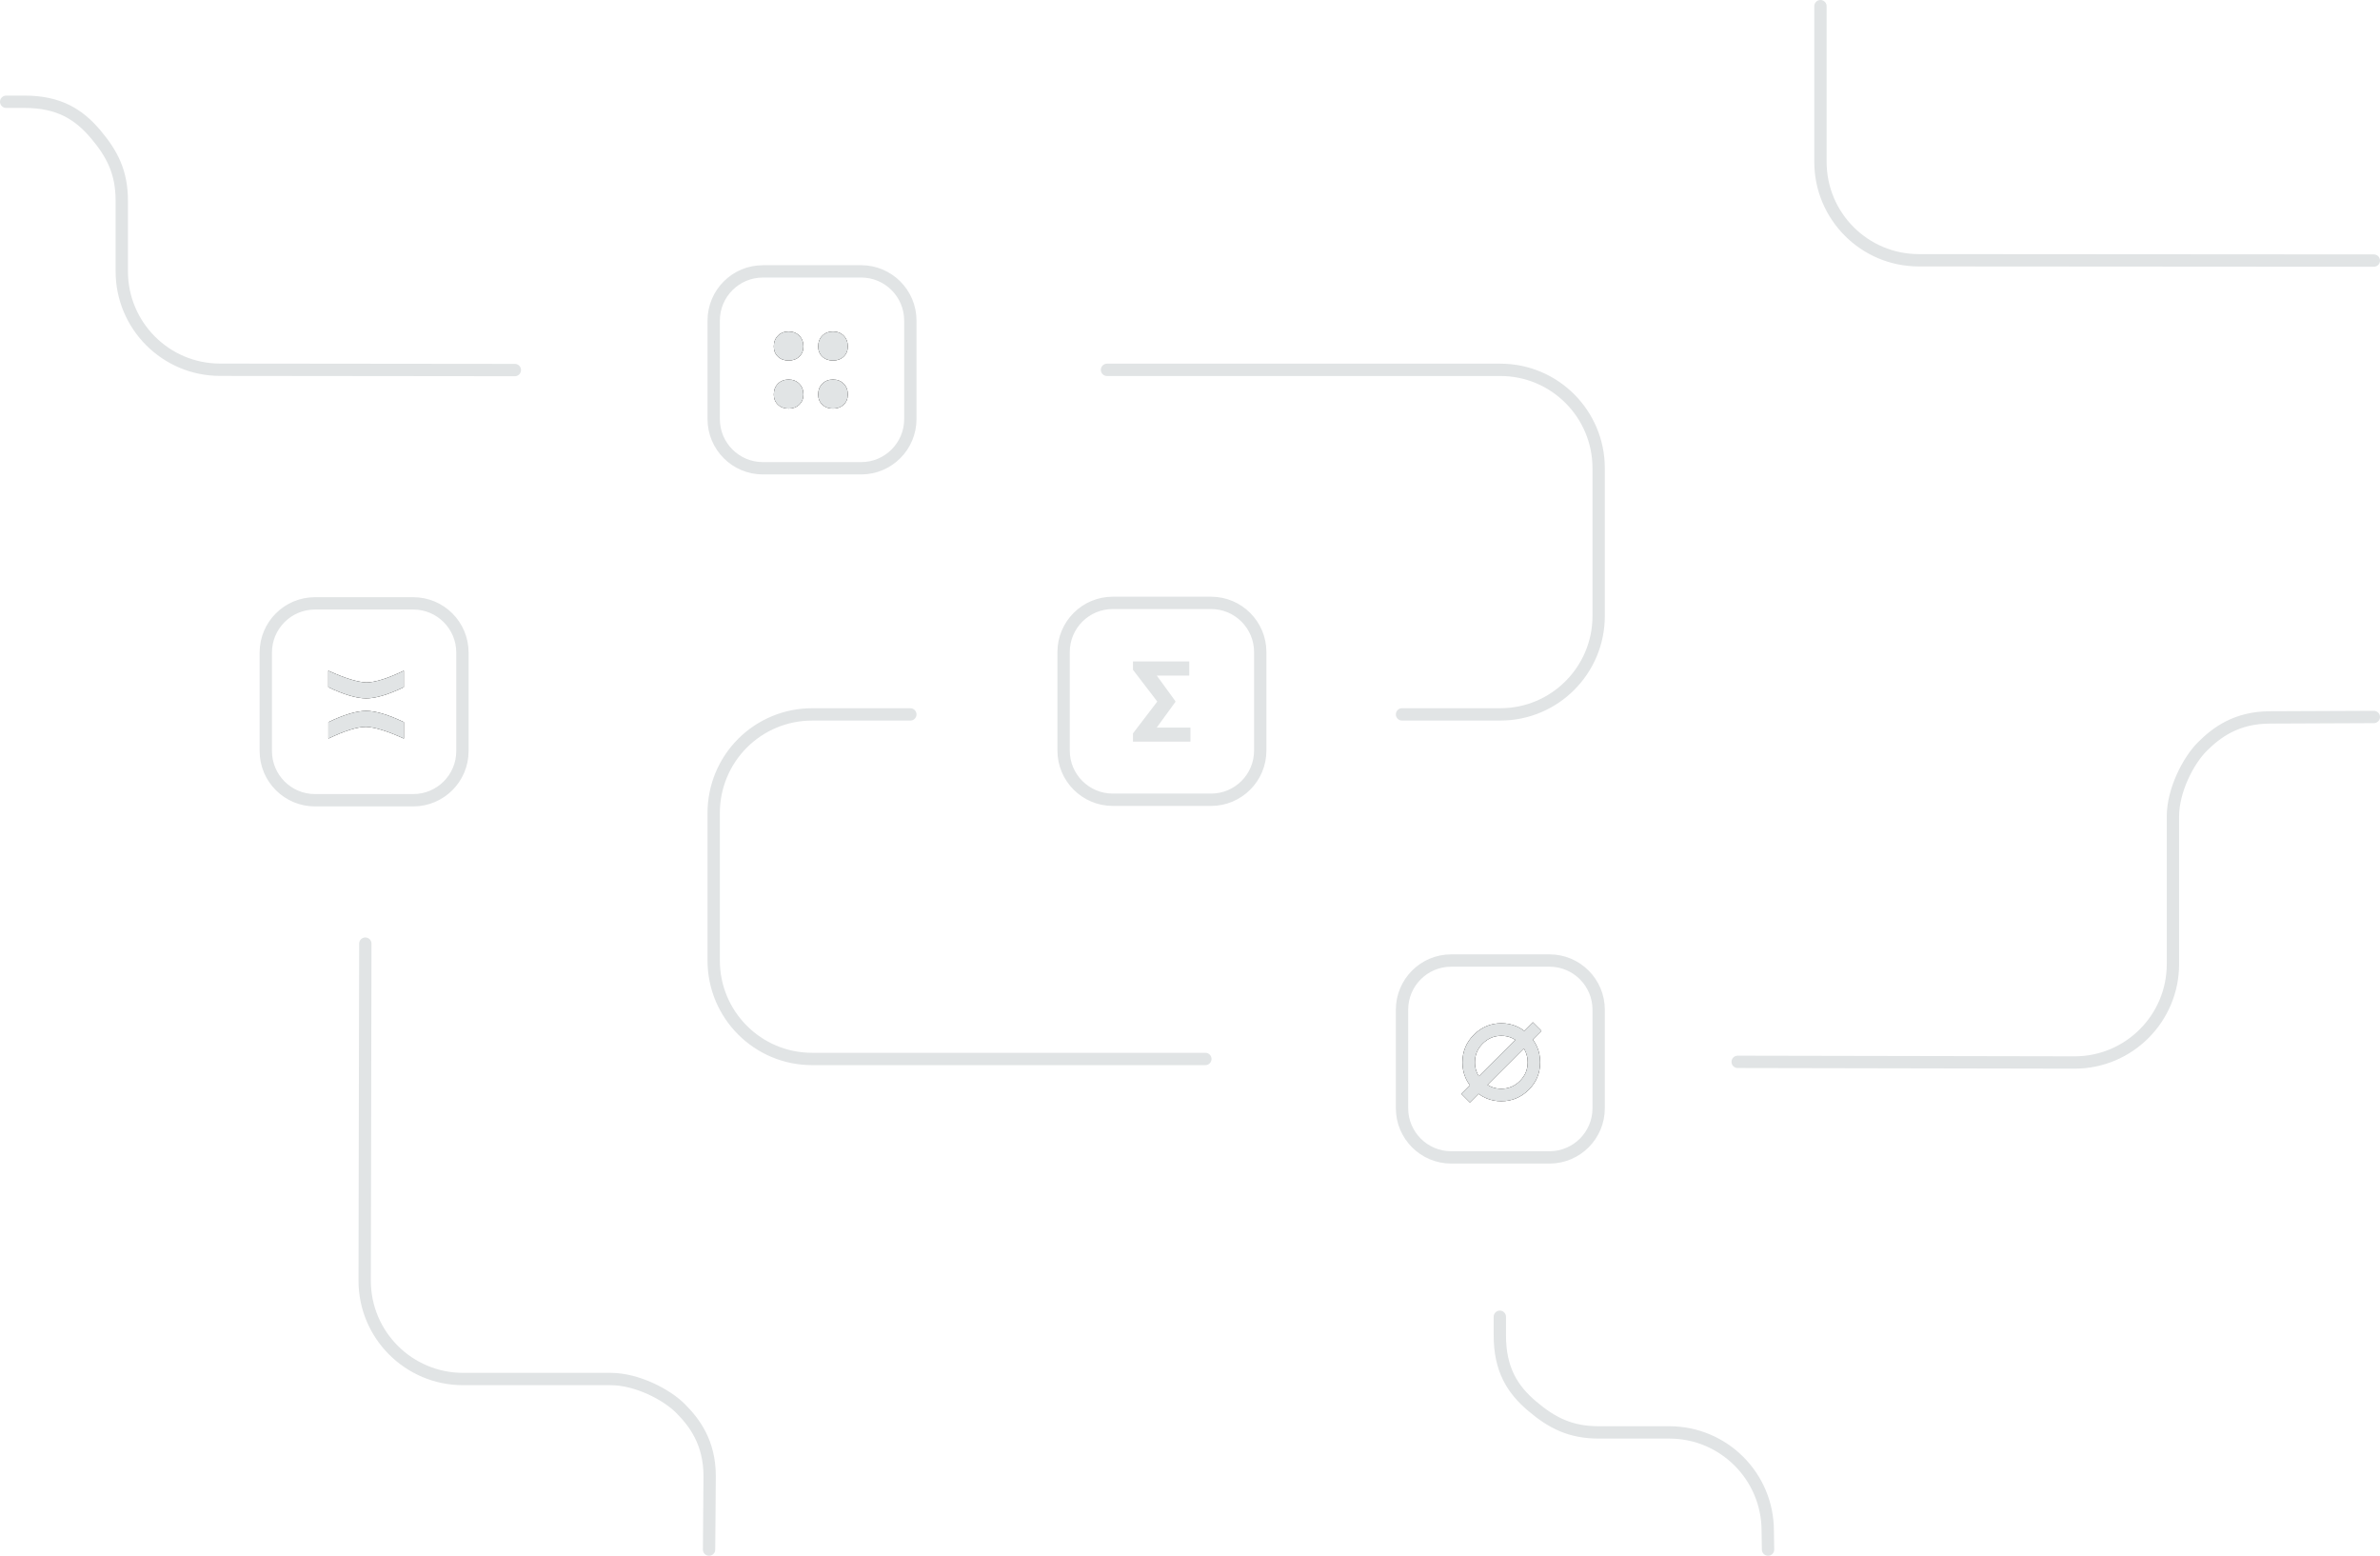
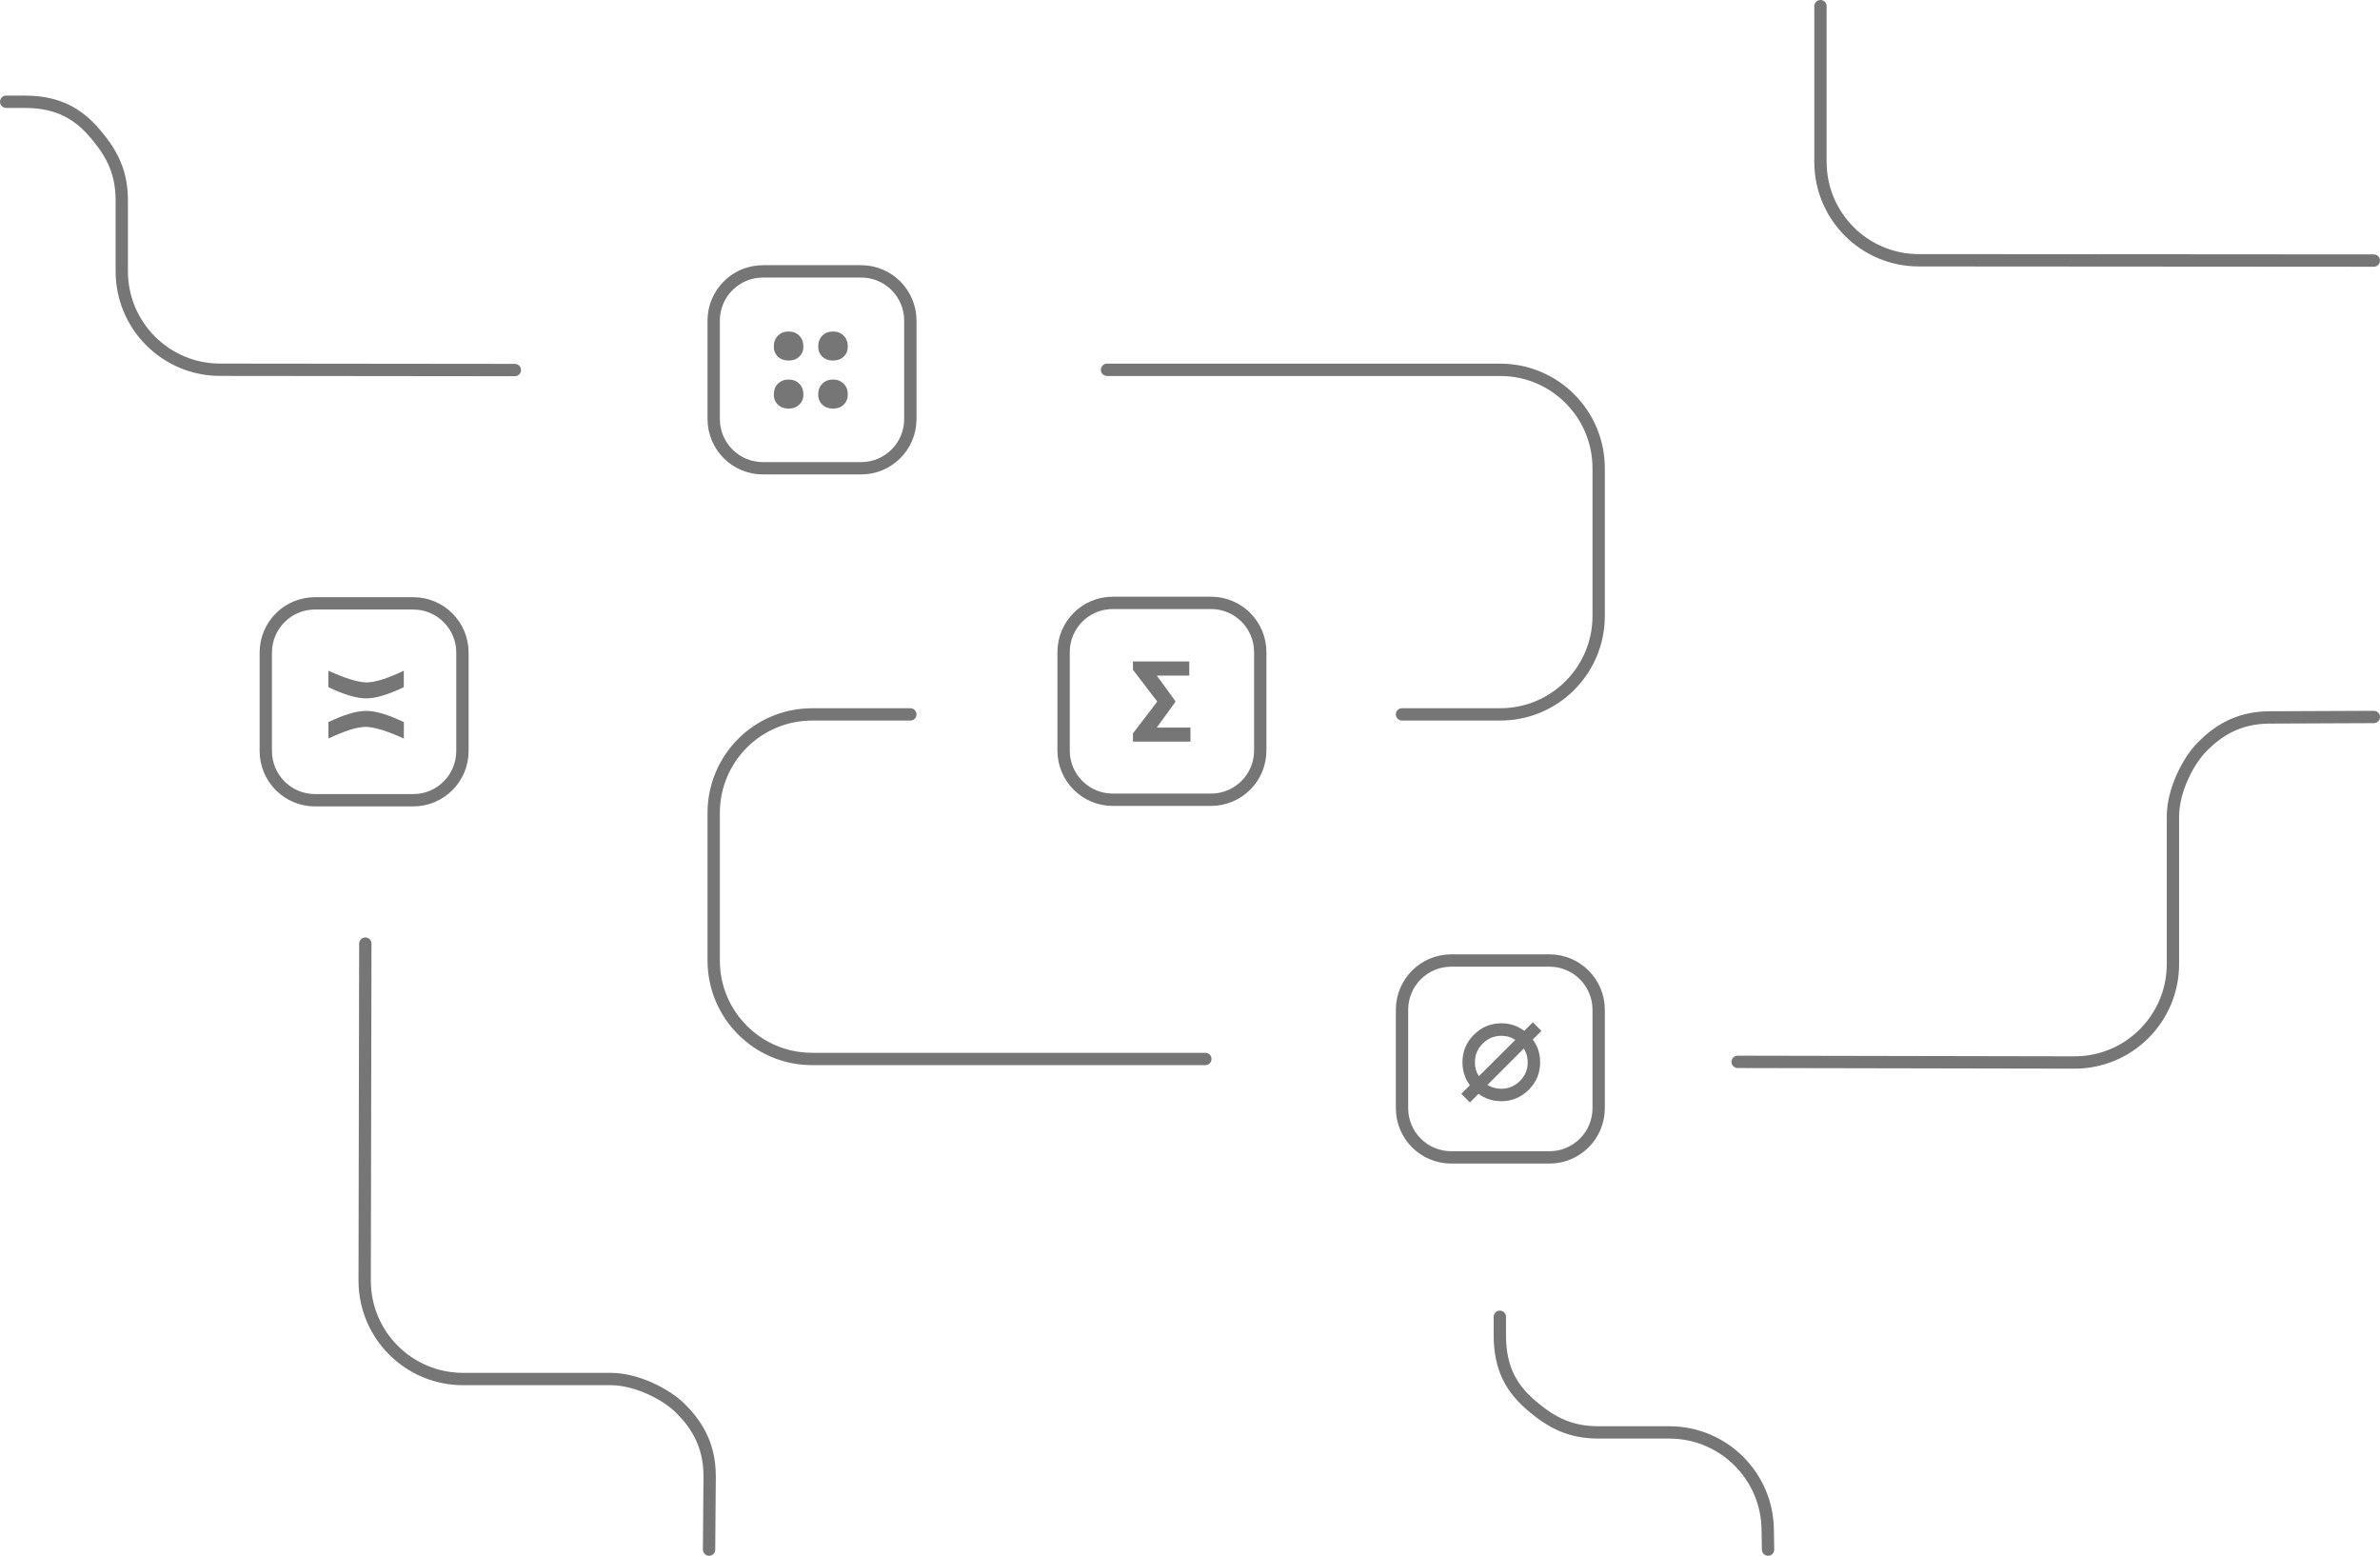
<svg xmlns="http://www.w3.org/2000/svg" width="1544" height="1009">
  <g fill="none" fill-rule="evenodd">
-     <path d="M941.44 622.957h63.785c17.614 0 31.893 14.292 31.893 31.921v63.843c0 17.63-14.279 31.92-31.893 31.92H941.44c-17.614 0-31.893-14.29-31.893-31.92v-63.843c0-17.63 14.279-31.921 31.893-31.921h0ZM204.321 391.315h63.786c17.614 0 31.893 14.292 31.893 31.921v63.843c0 17.63-14.279 31.921-31.893 31.921h-63.786c-17.614 0-31.893-14.292-31.893-31.921v-63.843c0-17.63 14.28-31.92 31.893-31.92h0ZM721.893 391h63.786c17.614 0 31.893 14.292 31.893 31.921v63.843c0 17.63-14.28 31.92-31.893 31.92h-63.786c-17.614 0-31.893-14.29-31.893-31.92V422.92c0-17.63 14.279-31.921 31.893-31.921h0ZM494.893 176h63.786c17.614 0 31.893 14.292 31.893 31.921v63.858c0 17.63-14.28 31.92-31.893 31.92h-63.786c-17.614 0-31.893-14.29-31.893-31.92v-63.843c0-17.63 14.279-31.921 31.893-31.921V176h0ZM718.159 239.857h255.174c35.228 0 63.785 28.584 63.785 63.843v95.779c0 35.259-28.557 63.842-63.785 63.842h-63.786M781.96 686.8H526.786c-35.228 0-63.786-28.584-63.786-63.843v-95.779c0-16.932 6.72-33.17 18.682-45.143a63.757 63.757 0 0 1 45.104-18.7h63.786M1540 169l-295.214-.2c-35.228 0-63.786-28.584-63.786-63.843V4M334 240l-191.214-.2C107.558 239.8 79 211.215 79 175.956v-45.779C79 112 73 100 62 87 51 74 38 66 16 66H4M1147 1005l-.2-12.214c0-35.228-28.584-63.786-63.843-63.786h-45.779C1019 929 1007 923 994 912c-13-11-21-24-21-46v-12M237 612l-.42 218.594c0 35.228 28.583 63.786 63.843 63.786H396.2c16.932 0 36.179 10 45.179 19s19 22 19 44L460 1005M1127.29 688.67l218.594.42c35.228 0 63.786-28.584 63.786-63.843v-95.779c0-16.932 10-36.178 19-45.178s22-19 44-19L1540 465" stroke="#E1E4E5" stroke-width="8" stroke-linecap="round" stroke-linejoin="round" />
-     <g fill-rule="nonzero">
-       <path d="M237.546 452.945c6.175 0 14.311-2.424 24.408-7.271V435c-10.56 5.065-18.696 7.597-24.408 7.597-5.68-.217-13.863-2.75-24.546-7.597v10.674c10.189 4.847 18.371 7.27 24.546 7.27ZM262 479v-10.674c-10.158-4.847-18.325-7.27-24.5-7.27-6.175 0-14.326 2.423-24.454 7.27V479c10.59-5.065 18.742-7.597 24.454-7.597 5.681.217 13.848 2.75 24.5 7.597Z" fill="#000" />
-       <path d="M237.546 452.945c6.175 0 14.311-2.424 24.408-7.271V435c-10.56 5.065-18.696 7.597-24.408 7.597-5.68-.217-13.863-2.75-24.546-7.597v10.674c10.189 4.847 18.371 7.27 24.546 7.27ZM262 479v-10.674c-10.158-4.847-18.325-7.27-24.5-7.27-6.175 0-14.326 2.423-24.454 7.27V479c10.59-5.065 18.742-7.597 24.454-7.597 5.681.217 13.848 2.75 24.5 7.597Z" fill="#E1E4E5" />
-     </g>
-     <g fill-rule="nonzero">
-       <path d="M540.4 233.846c2.816 0 5.12-.85 6.912-2.548 1.792-1.699 2.688-3.894 2.688-6.586 0-2.885-.896-5.225-2.688-7.02-1.792-1.795-4.096-2.692-6.912-2.692s-5.12.897-6.912 2.692c-1.792 1.795-2.688 4.135-2.688 7.02 0 2.692.896 4.887 2.688 6.586 1.792 1.699 4.096 2.548 6.912 2.548Zm-28.8 0c2.816 0 5.12-.85 6.912-2.548 1.792-1.699 2.688-3.894 2.688-6.586 0-2.885-.896-5.225-2.688-7.02-1.792-1.795-4.096-2.692-6.912-2.692s-5.12.897-6.912 2.692c-1.792 1.795-2.688 4.135-2.688 7.02 0 2.692.896 4.887 2.688 6.586 1.792 1.699 4.096 2.548 6.912 2.548Zm0 31.154c2.816 0 5.12-.85 6.912-2.548 1.792-1.699 2.688-3.894 2.688-6.587 0-2.884-.896-5.224-2.688-7.019-1.792-1.795-4.096-2.692-6.912-2.692s-5.12.897-6.912 2.692c-1.792 1.795-2.688 4.135-2.688 7.02 0 2.692.896 4.887 2.688 6.586 1.792 1.699 4.096 2.548 6.912 2.548Zm28.8 0c2.816 0 5.12-.85 6.912-2.548 1.792-1.699 2.688-3.894 2.688-6.587 0-2.884-.896-5.224-2.688-7.019-1.792-1.795-4.096-2.692-6.912-2.692s-5.12.897-6.912 2.692c-1.792 1.795-2.688 4.135-2.688 7.02 0 2.692.896 4.887 2.688 6.586 1.792 1.699 4.096 2.548 6.912 2.548Z" fill="#000" />
-       <path d="M540.4 233.846c2.816 0 5.12-.85 6.912-2.548 1.792-1.699 2.688-3.894 2.688-6.586 0-2.885-.896-5.225-2.688-7.02-1.792-1.795-4.096-2.692-6.912-2.692s-5.12.897-6.912 2.692c-1.792 1.795-2.688 4.135-2.688 7.02 0 2.692.896 4.887 2.688 6.586 1.792 1.699 4.096 2.548 6.912 2.548Zm-28.8 0c2.816 0 5.12-.85 6.912-2.548 1.792-1.699 2.688-3.894 2.688-6.586 0-2.885-.896-5.225-2.688-7.02-1.792-1.795-4.096-2.692-6.912-2.692s-5.12.897-6.912 2.692c-1.792 1.795-2.688 4.135-2.688 7.02 0 2.692.896 4.887 2.688 6.586 1.792 1.699 4.096 2.548 6.912 2.548Zm0 31.154c2.816 0 5.12-.85 6.912-2.548 1.792-1.699 2.688-3.894 2.688-6.587 0-2.884-.896-5.224-2.688-7.019-1.792-1.795-4.096-2.692-6.912-2.692s-5.12.897-6.912 2.692c-1.792 1.795-2.688 4.135-2.688 7.02 0 2.692.896 4.887 2.688 6.586 1.792 1.699 4.096 2.548 6.912 2.548Zm28.8 0c2.816 0 5.12-.85 6.912-2.548 1.792-1.699 2.688-3.894 2.688-6.587 0-2.884-.896-5.224-2.688-7.019-1.792-1.795-4.096-2.692-6.912-2.692s-5.12.897-6.912 2.692c-1.792 1.795-2.688 4.135-2.688 7.02 0 2.692.896 4.887 2.688 6.586 1.792 1.699 4.096 2.548 6.912 2.548Z" fill="#E1E4E5" />
-     </g>
-     <g fill-rule="nonzero">
-       <path d="m953.59 715 5.59-5.59a23.721 23.721 0 0 0 5.12 2.912c2.975 1.253 6.193 1.88 9.653 1.88 3.46 0 6.678-.627 9.653-1.88 2.975-1.252 5.7-3.1 8.174-5.542 2.474-2.474 4.321-5.199 5.542-8.174 1.222-2.975 1.832-6.17 1.832-9.583 0-3.507-.61-6.748-1.832-9.723a25.309 25.309 0 0 0-2.912-5.12l5.59-5.59-5.59-5.59-5.59 5.59a23.675 23.675 0 0 0-5.214-3.053c-2.975-1.253-6.193-1.88-9.653-1.88-3.46 0-6.678.627-9.653 1.88-2.975 1.252-5.7 3.116-8.174 5.59-2.473 2.473-4.321 5.198-5.542 8.173-1.222 2.975-1.832 6.216-1.832 9.723 0 3.414.61 6.608 1.832 9.583a22.315 22.315 0 0 0 3.006 5.214l-5.59 5.59 5.59 5.59Zm5.825-17.005a12.622 12.622 0 0 1-1.316-2.49c-.845-2.003-1.268-4.164-1.268-6.482 0-2.41.415-4.619 1.245-6.623.83-2.004 2.09-3.852 3.781-5.543 1.66-1.66 3.508-2.928 5.543-3.805 2.036-.845 4.22-1.268 6.553-1.268s4.517.423 6.553 1.268c.877.376 1.722.83 2.536 1.363l-23.627 23.58Zm14.538 8.127c-2.333 0-4.517-.423-6.553-1.268a19.31 19.31 0 0 1-2.395-1.269l23.58-23.58c.47.782.877 1.581 1.222 2.395.845 2.004 1.268 4.212 1.268 6.623 0 2.318-.415 4.479-1.245 6.483-.83 2.004-2.09 3.852-3.781 5.543-1.66 1.66-3.508 2.928-5.543 3.805-2.036.845-4.22 1.268-6.553 1.268Z" fill="#000" />
-       <path d="m953.59 715 5.59-5.59a23.721 23.721 0 0 0 5.12 2.912c2.975 1.253 6.193 1.88 9.653 1.88 3.46 0 6.678-.627 9.653-1.88 2.975-1.252 5.7-3.1 8.174-5.542 2.474-2.474 4.321-5.199 5.542-8.174 1.222-2.975 1.832-6.17 1.832-9.583 0-3.507-.61-6.748-1.832-9.723a25.309 25.309 0 0 0-2.912-5.12l5.59-5.59-5.59-5.59-5.59 5.59a23.675 23.675 0 0 0-5.214-3.053c-2.975-1.253-6.193-1.88-9.653-1.88-3.46 0-6.678.627-9.653 1.88-2.975 1.252-5.7 3.116-8.174 5.59-2.473 2.473-4.321 5.198-5.542 8.173-1.222 2.975-1.832 6.216-1.832 9.723 0 3.414.61 6.608 1.832 9.583a22.315 22.315 0 0 0 3.006 5.214l-5.59 5.59 5.59 5.59Zm5.825-17.005a12.622 12.622 0 0 1-1.316-2.49c-.845-2.003-1.268-4.164-1.268-6.482 0-2.41.415-4.619 1.245-6.623.83-2.004 2.09-3.852 3.781-5.543 1.66-1.66 3.508-2.928 5.543-3.805 2.036-.845 4.22-1.268 6.553-1.268s4.517.423 6.553 1.268c.877.376 1.722.83 2.536 1.363l-23.627 23.58Zm14.538 8.127c-2.333 0-4.517-.423-6.553-1.268a19.31 19.31 0 0 1-2.395-1.269l23.58-23.58c.47.782.877 1.581 1.222 2.395.845 2.004 1.268 4.212 1.268 6.623 0 2.318-.415 4.479-1.245 6.483-.83 2.004-2.09 3.852-3.781 5.543-1.66 1.66-3.508 2.928-5.543 3.805-2.036.845-4.22 1.268-6.553 1.268Z" fill="#E1E4E5" />
-     </g>
-     <path d="M772.292 471.9v9.1h-33.086v-9.1h33.086Zm-.765-42.9v9.151h-31.149V429h31.15Zm-9.023 25.72v.535L743.794 481H735v-5.353L750.778 455 735 434.404V429h8.794l18.71 25.72Z" fill="#E1E4E5" fill-rule="nonzero" />
+     <path stroke="#767676" stroke-width="8" stroke-linecap="round" stroke-linejoin="round" d="M941.44 622.957h63.785c17.614 0 31.893 14.292 31.893 31.921v63.843c0 17.63-14.279 31.92-31.893 31.92H941.44c-17.614 0-31.893-14.29-31.893-31.92v-63.843c0-17.63 14.279-31.921 31.893-31.921h0ZM204.321 391.315h63.786c17.614 0 31.893 14.292 31.893 31.921v63.843c0 17.63-14.279 31.921-31.893 31.921h-63.786c-17.614 0-31.893-14.292-31.893-31.921v-63.843c0-17.63 14.28-31.92 31.893-31.92h0ZM721.893 391h63.786c17.614 0 31.893 14.292 31.893 31.921v63.843c0 17.63-14.28 31.92-31.893 31.92h-63.786c-17.614 0-31.893-14.29-31.893-31.92V422.92c0-17.63 14.279-31.921 31.893-31.921h0ZM494.893 176h63.786c17.614 0 31.893 14.292 31.893 31.921v63.858c0 17.63-14.28 31.92-31.893 31.92h-63.786c-17.614 0-31.893-14.29-31.893-31.92v-63.843c0-17.63 14.279-31.921 31.893-31.921V176h0ZM718.159 239.857h255.174c35.228 0 63.785 28.584 63.785 63.843v95.779c0 35.259-28.557 63.842-63.785 63.842h-63.786M781.96 686.8H526.786c-35.228 0-63.786-28.584-63.786-63.843v-95.779c0-16.932 6.72-33.17 18.682-45.143a63.757 63.757 0 0 1 45.104-18.7h63.786M1540 169l-295.214-.2c-35.228 0-63.786-28.584-63.786-63.843V4M334 240l-191.214-.2C107.558 239.8 79 211.215 79 175.956v-45.779C79 112 73 100 62 87 51 74 38 66 16 66H4M1147 1005l-.2-12.214c0-35.228-28.584-63.786-63.843-63.786h-45.779C1019 929 1007 923 994 912c-13-11-21-24-21-46v-12M237 612l-.42 218.594c0 35.228 28.583 63.786 63.843 63.786H396.2c16.932 0 36.179 10 45.179 19s19 22 19 44L460 1005M1127.29 688.67l218.594.42c35.228 0 63.786-28.584 63.786-63.843v-95.779c0-16.932 10-36.178 19-45.178s22-19 44-19L1540 465" />
+     <path fill="#767676" d="M237.546 452.945c6.175 0 14.311-2.424 24.408-7.271V435c-10.56 5.065-18.696 7.597-24.408 7.597-5.68-.217-13.863-2.75-24.546-7.597v10.674c10.189 4.847 18.371 7.27 24.546 7.27ZM262 479v-10.674c-10.158-4.847-18.325-7.27-24.5-7.27-6.175 0-14.326 2.423-24.454 7.27V479c10.59-5.065 18.742-7.597 24.454-7.597 5.681.217 13.848 2.75 24.5 7.597Z" />
+     <path fill="#767676" d="M540.4 233.846c2.816 0 5.12-.85 6.912-2.548 1.792-1.699 2.688-3.894 2.688-6.586 0-2.885-.896-5.225-2.688-7.02-1.792-1.795-4.096-2.692-6.912-2.692s-5.12.897-6.912 2.692c-1.792 1.795-2.688 4.135-2.688 7.02 0 2.692.896 4.887 2.688 6.586 1.792 1.699 4.096 2.548 6.912 2.548Zm-28.8 0c2.816 0 5.12-.85 6.912-2.548 1.792-1.699 2.688-3.894 2.688-6.586 0-2.885-.896-5.225-2.688-7.02-1.792-1.795-4.096-2.692-6.912-2.692s-5.12.897-6.912 2.692c-1.792 1.795-2.688 4.135-2.688 7.02 0 2.692.896 4.887 2.688 6.586 1.792 1.699 4.096 2.548 6.912 2.548Zm0 31.154c2.816 0 5.12-.85 6.912-2.548 1.792-1.699 2.688-3.894 2.688-6.587 0-2.884-.896-5.224-2.688-7.019-1.792-1.795-4.096-2.692-6.912-2.692s-5.12.897-6.912 2.692c-1.792 1.795-2.688 4.135-2.688 7.02 0 2.692.896 4.887 2.688 6.586 1.792 1.699 4.096 2.548 6.912 2.548Zm28.8 0c2.816 0 5.12-.85 6.912-2.548 1.792-1.699 2.688-3.894 2.688-6.587 0-2.884-.896-5.224-2.688-7.019-1.792-1.795-4.096-2.692-6.912-2.692s-5.12.897-6.912 2.692c-1.792 1.795-2.688 4.135-2.688 7.02 0 2.692.896 4.887 2.688 6.586 1.792 1.699 4.096 2.548 6.912 2.548Z" />
+     <path fill="#767676" d="m953.59 715 5.59-5.59a23.721 23.721 0 0 0 5.12 2.912c2.975 1.253 6.193 1.88 9.653 1.88 3.46 0 6.678-.627 9.653-1.88 2.975-1.252 5.7-3.1 8.174-5.542 2.474-2.474 4.321-5.199 5.542-8.174 1.222-2.975 1.832-6.17 1.832-9.583 0-3.507-.61-6.748-1.832-9.723a25.309 25.309 0 0 0-2.912-5.12l5.59-5.59-5.59-5.59-5.59 5.59a23.675 23.675 0 0 0-5.214-3.053c-2.975-1.253-6.193-1.88-9.653-1.88-3.46 0-6.678.627-9.653 1.88-2.975 1.252-5.7 3.116-8.174 5.59-2.473 2.473-4.321 5.198-5.542 8.173-1.222 2.975-1.832 6.216-1.832 9.723 0 3.414.61 6.608 1.832 9.583a22.315 22.315 0 0 0 3.006 5.214l-5.59 5.59 5.59 5.59Zm5.825-17.005a12.622 12.622 0 0 1-1.316-2.49c-.845-2.003-1.268-4.164-1.268-6.482 0-2.41.415-4.619 1.245-6.623.83-2.004 2.09-3.852 3.781-5.543 1.66-1.66 3.508-2.928 5.543-3.805 2.036-.845 4.22-1.268 6.553-1.268s4.517.423 6.553 1.268c.877.376 1.722.83 2.536 1.363l-23.627 23.58Zm14.538 8.127c-2.333 0-4.517-.423-6.553-1.268a19.31 19.31 0 0 1-2.395-1.269l23.58-23.58c.47.782.877 1.581 1.222 2.395.845 2.004 1.268 4.212 1.268 6.623 0 2.318-.415 4.479-1.245 6.483-.83 2.004-2.09 3.852-3.781 5.543-1.66 1.66-3.508 2.928-5.543 3.805-2.036.845-4.22 1.268-6.553 1.268Z" />
+     <path fill="#767676" fill-rule="nonzero" d="M772.292 471.9v9.1h-33.086v-9.1h33.086Zm-.765-42.9v9.151h-31.149V429h31.15Zm-9.023 25.72v.535L743.794 481H735v-5.353L750.778 455 735 434.404V429h8.794l18.71 25.72Z" />
  </g>
</svg>
